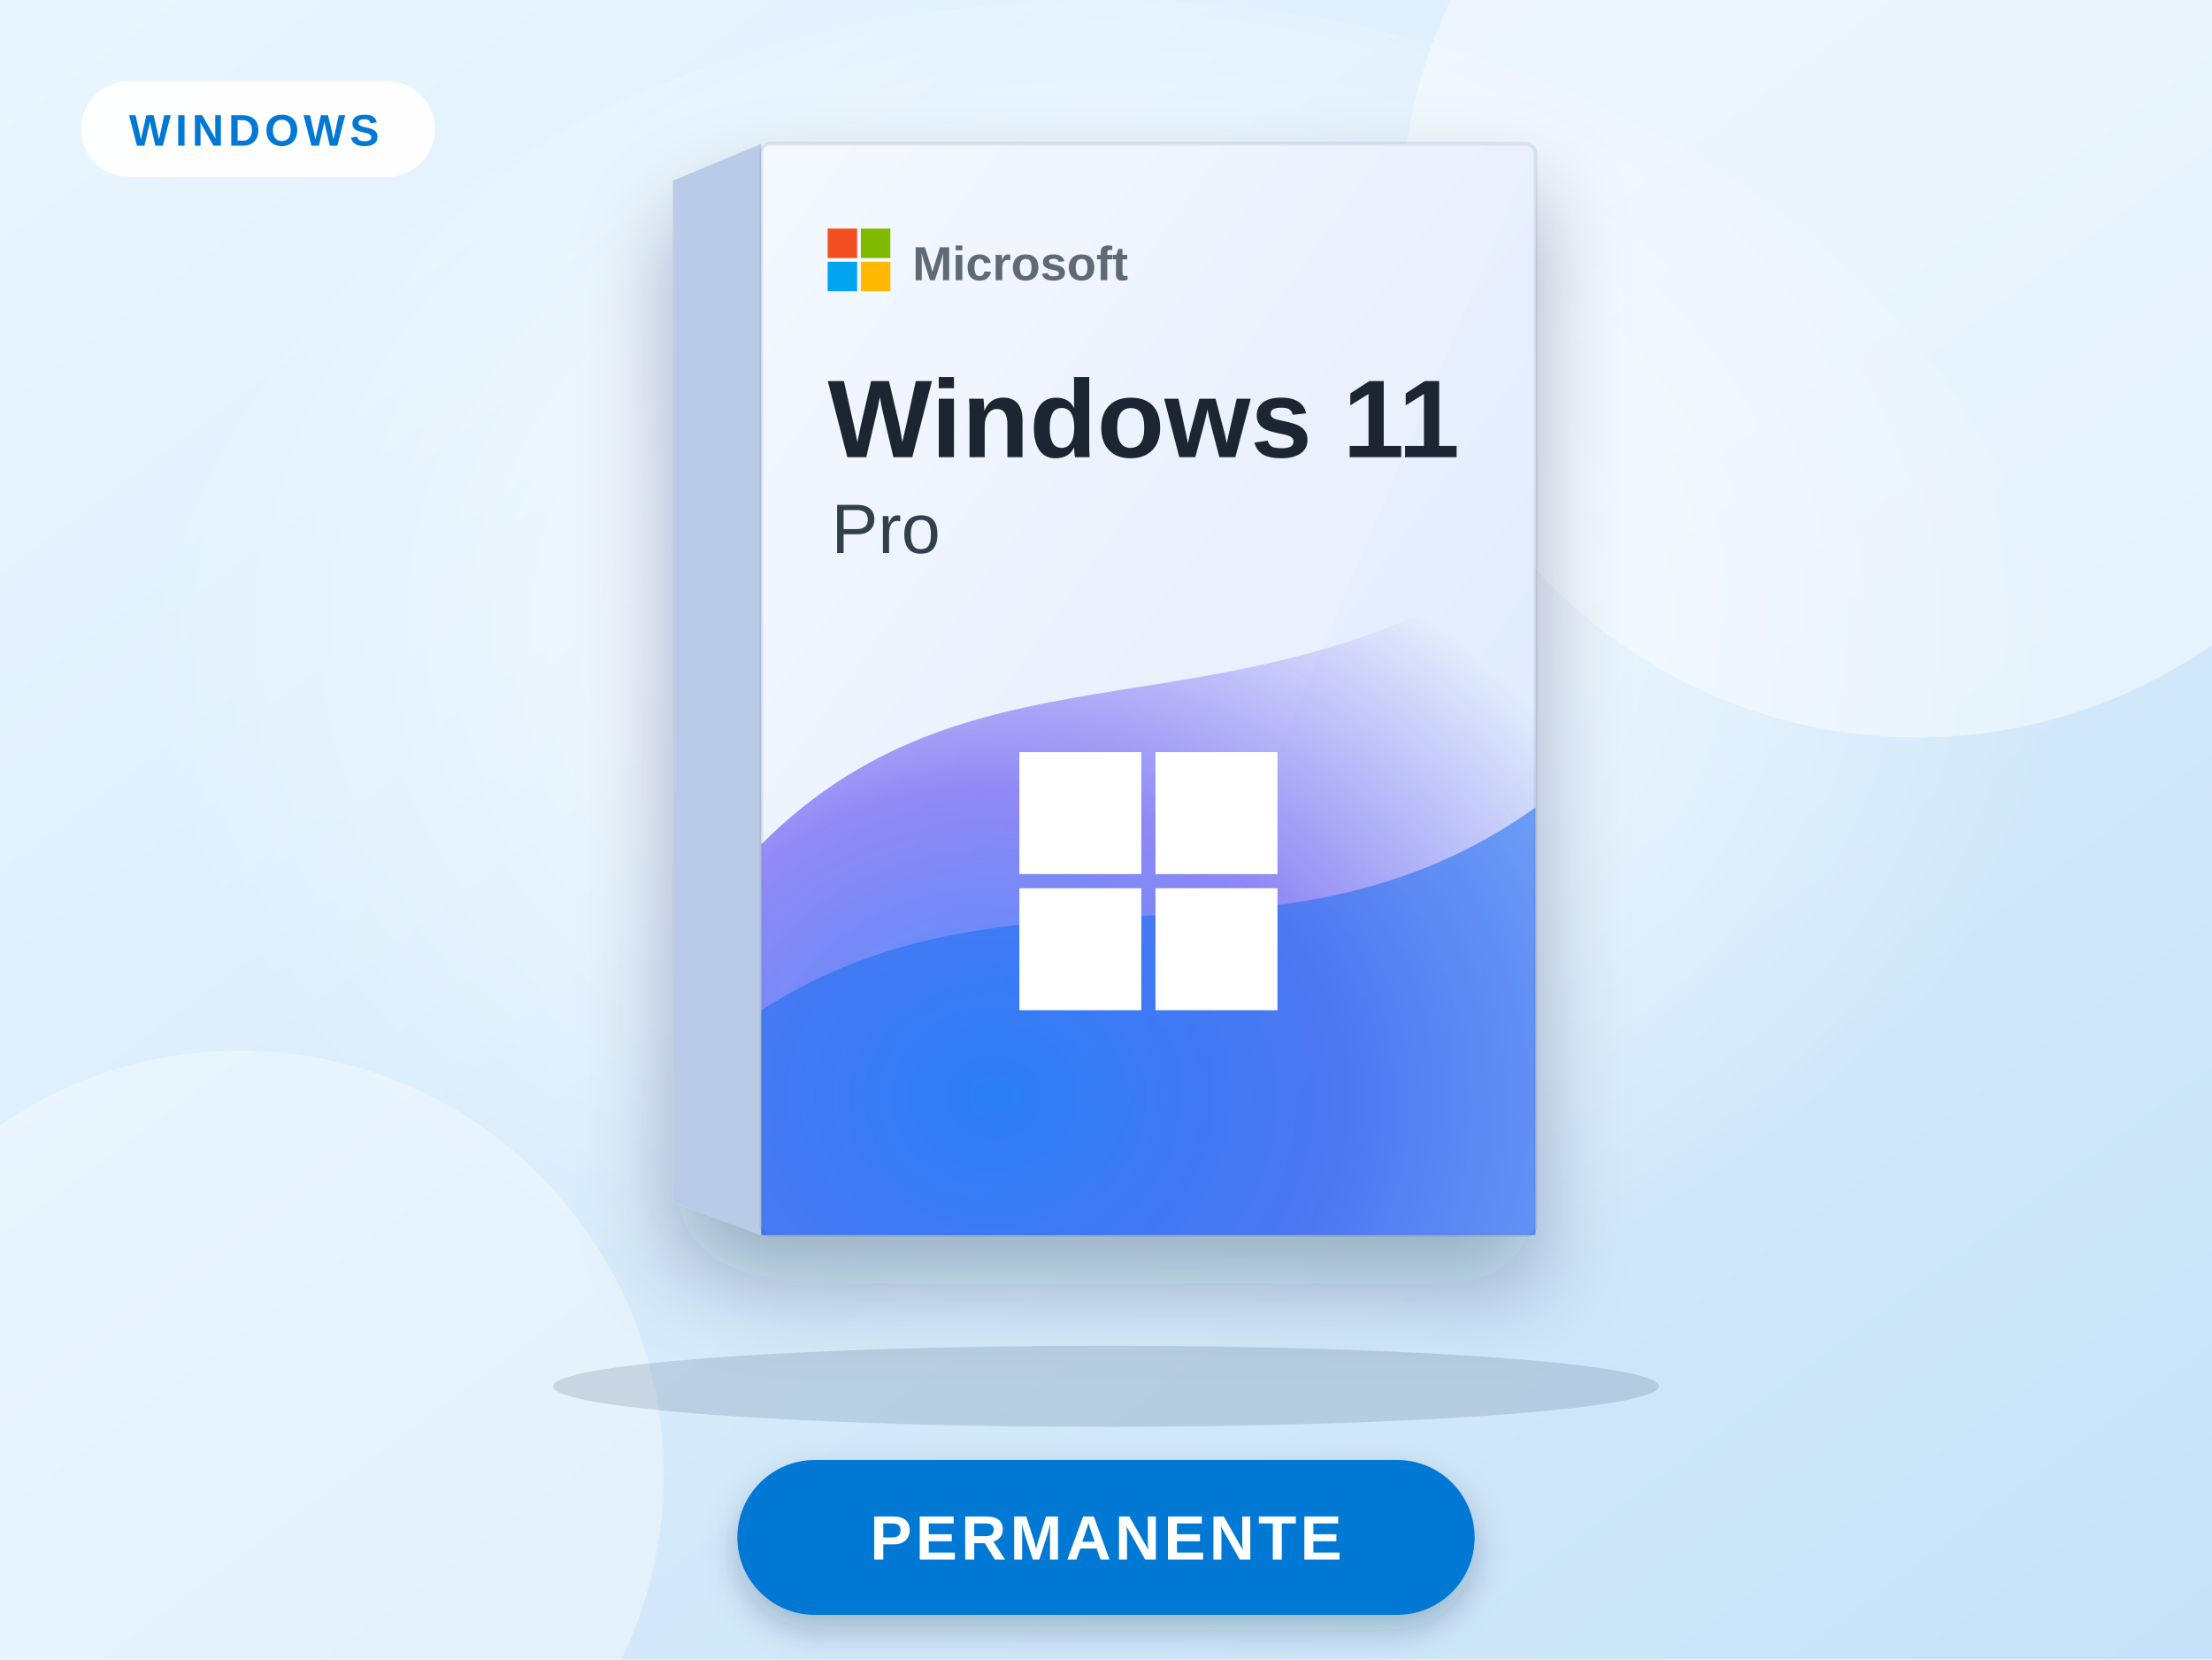
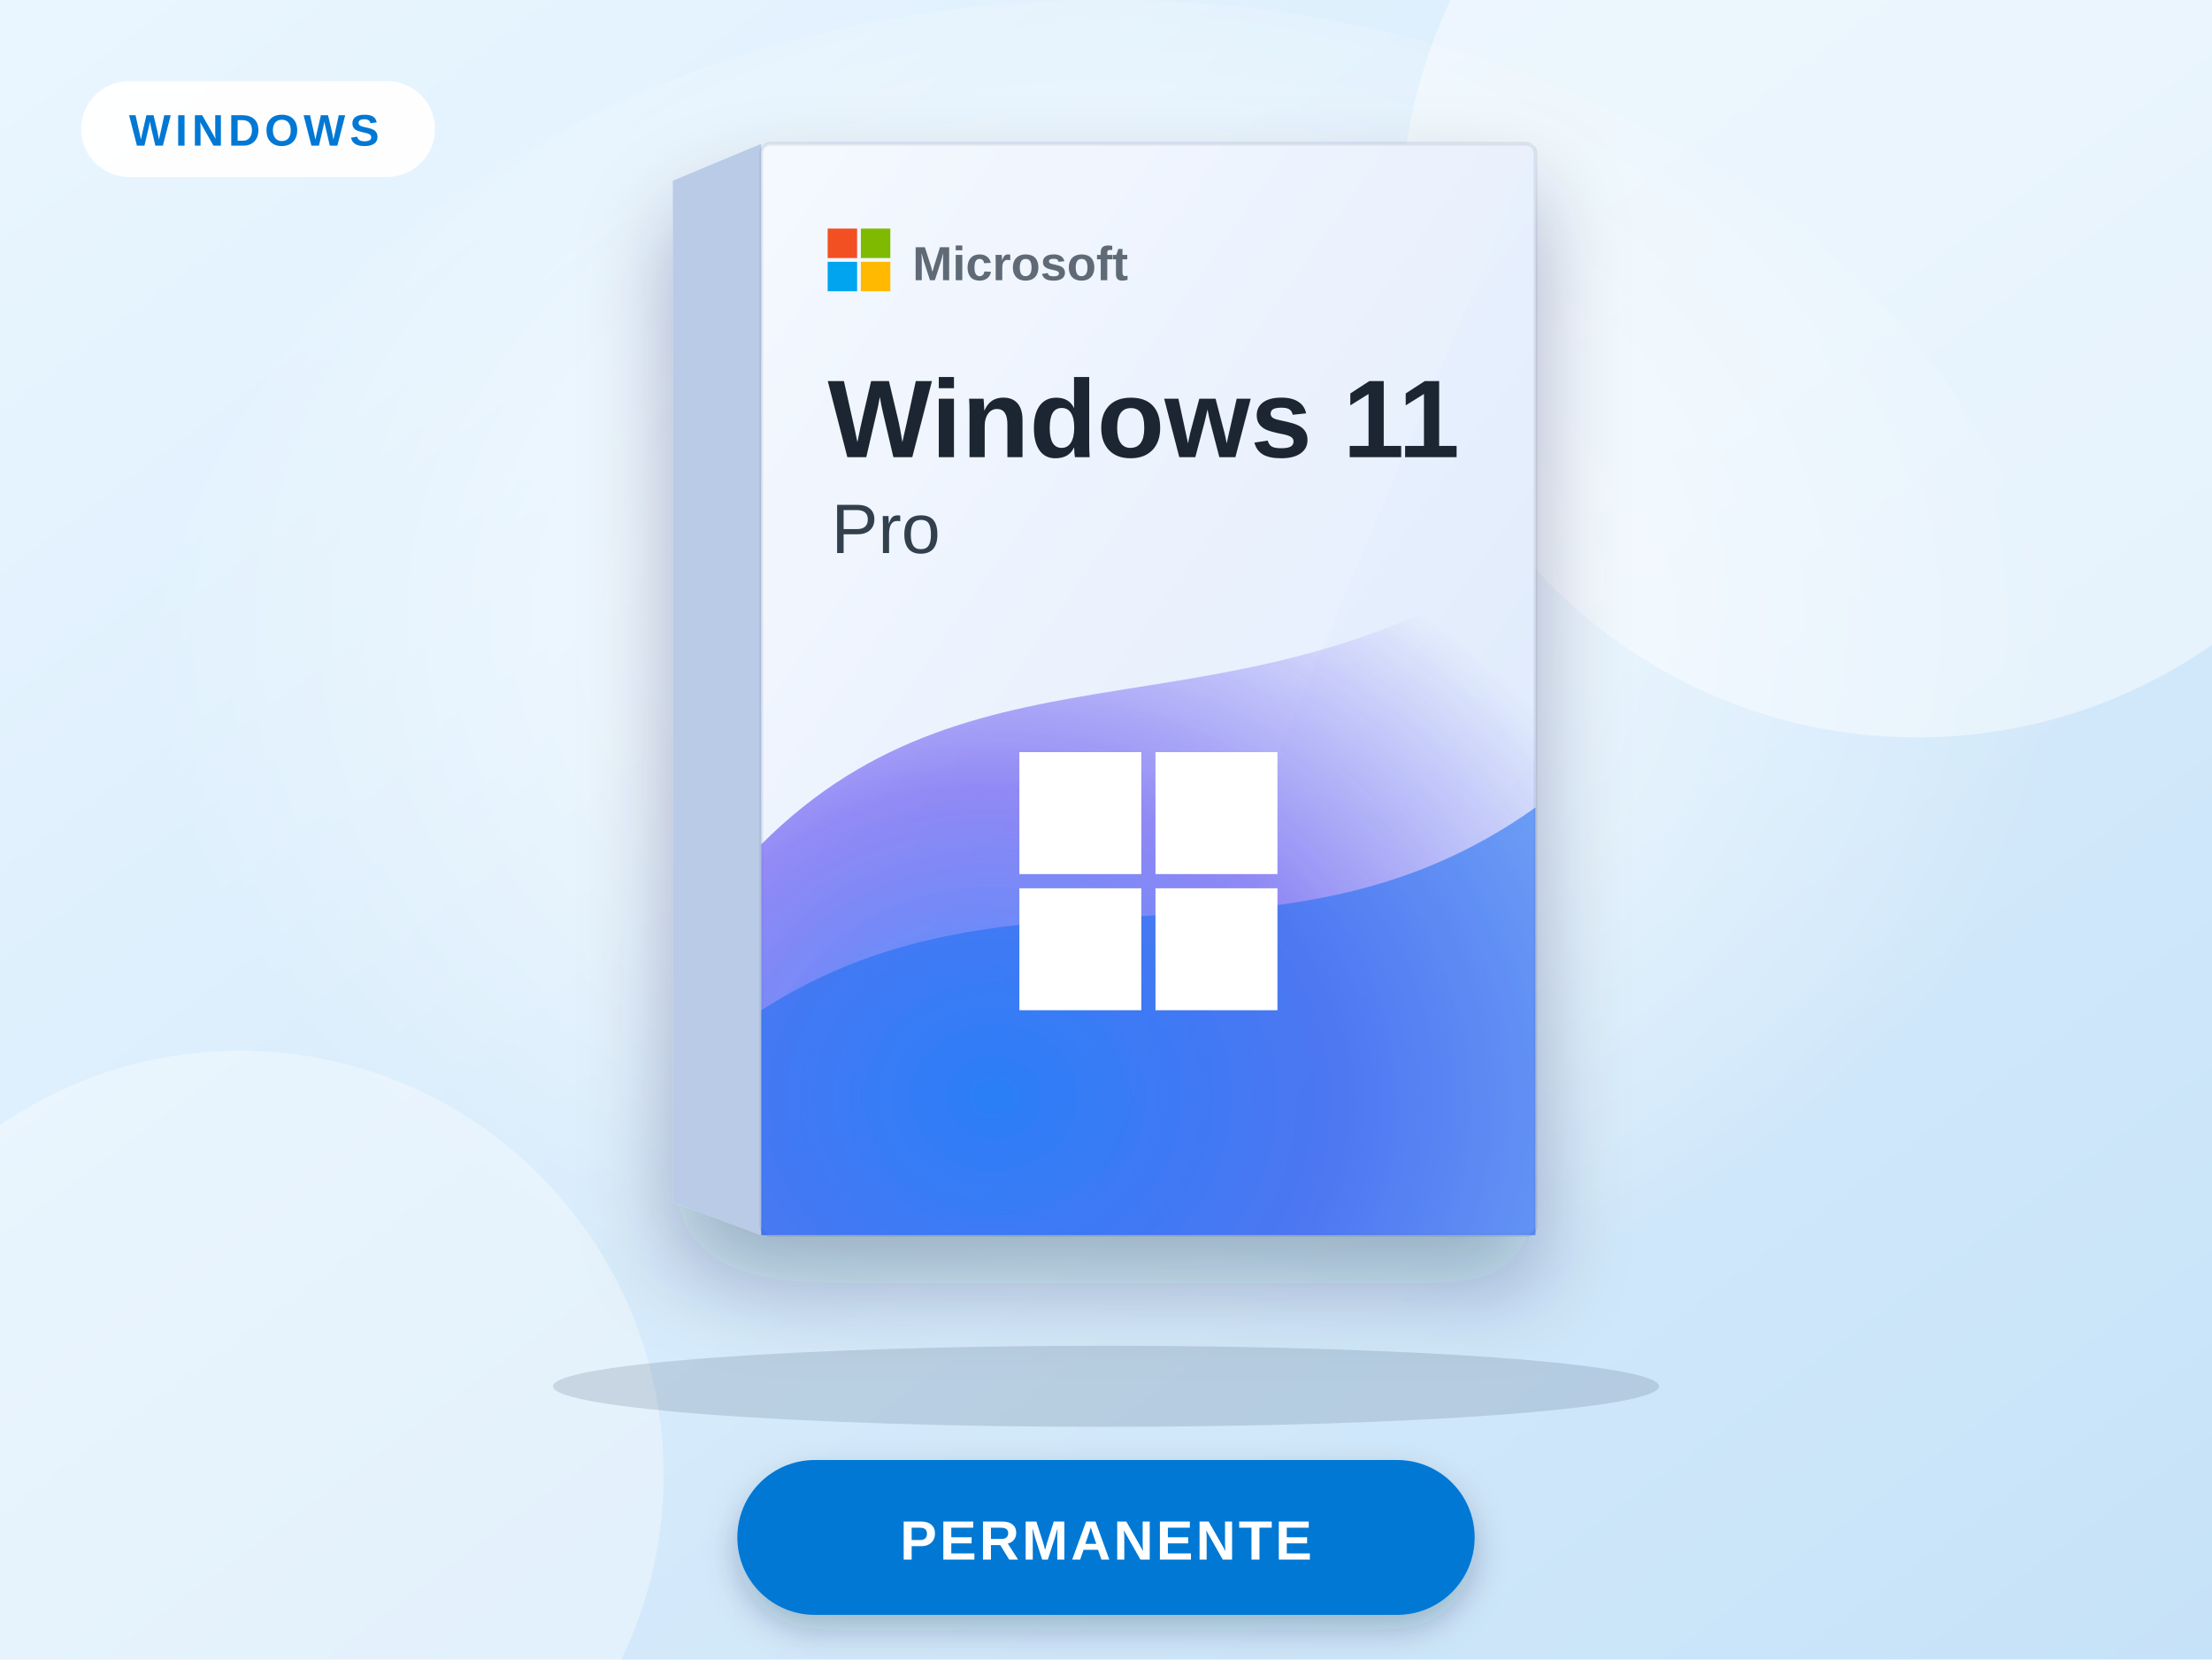
<svg xmlns="http://www.w3.org/2000/svg" viewBox="0 0 1200 900" role="img" aria-label="WINDOWS PERMANENTE">
  <defs>
    <linearGradient id="bg" x1="0" y1="0" x2="1" y2="1">
      <stop offset="0" stop-color="#eaf6ff" />
      <stop offset="1" stop-color="#c6e2f8" />
    </linearGradient>
    <radialGradient id="gl" cx=".5" cy=".42" r=".5">
      <stop offset="0" stop-color="#ffffff" stop-opacity="0.9" />
      <stop offset="1" stop-color="#ffffff" stop-opacity="0" />
    </radialGradient>
    <filter id="sh" x="-30%" y="-20%" width="160%" height="160%">
      <feDropShadow dx="0" dy="26" stdDeviation="24" flood-color="#0b2540" flood-opacity="0.3" />
    </filter>
    <filter id="ms" x="-30%" y="-30%" width="160%" height="180%">
      <feDropShadow dx="0" dy="8" stdDeviation="9" flood-color="#0b2540" flood-opacity="0.25" />
    </filter>
  </defs>
  <rect width="1200" height="900" fill="url(#bg)" />
  <circle cx="1040" cy="120" r="280" fill="#ffffff" opacity="0.45" />
  <circle cx="130" cy="800" r="230" fill="#ffffff" opacity="0.35" />
  <ellipse cx="600" cy="400" rx="520" ry="400" fill="url(#gl)" />
  <ellipse cx="600" cy="752" rx="300" ry="22" fill="#0b2540" opacity="0.14" />
  <g filter="url(#sh)">
    <path d="M413 78 L365 98 V652 L413 670Z" fill="#b9cbe6" />
    <rect x="413" y="78" width="420" height="592" rx="5" fill="url(#w11)" />
    <path d="M413 78 H833 L583 670 H413Z" fill="#fff" opacity=".10" />
    <rect x="413" y="78" width="420" height="592" rx="5" fill="none" stroke="#0b2540" stroke-opacity="0.08" stroke-width="2" />
    <defs>
      <linearGradient id="w11" x1="0" y1="0" x2="1" y2="1">
        <stop offset="0" stop-color="#f4f8ff" />
        <stop offset="1" stop-color="#dbe8fb" />
      </linearGradient>
      <linearGradient id="w10" x1="0" y1="0" x2="1" y2="1">
        <stop offset="0" stop-color="#0a4f9c" />
        <stop offset="1" stop-color="#0f86d9" />
      </linearGradient>
      <radialGradient id="bl" cx=".3" cy=".8" r=".9">
        <stop offset="0" stop-color="#2c8cff" />
        <stop offset=".5" stop-color="#5b4cf0" stop-opacity=".7" />
        <stop offset="1" stop-color="#5b4cf0" stop-opacity="0" />
      </radialGradient>
    </defs>
    <path d="M413 458 C533 338 673 408 833 298 V670 H413Z" fill="url(#bl)" opacity=".9" />
    <path d="M413 548 C553 458 693 538 833 438 V670 H413Z" fill="#1a6cf0" opacity=".55" />
    <g>
      <rect x="449" y="124" width="15.98" height="15.98" fill="#f25022" />
      <rect x="467.02" y="124" width="15.98" height="15.98" fill="#7fba00" />
      <rect x="449" y="142.02" width="15.98" height="15.98" fill="#00a4ef" />
      <rect x="467.02" y="142.02" width="15.98" height="15.98" fill="#ffb900" />
    </g>
    <text x="495" y="152" font-size="26" font-weight="600" fill="#5e6b76" font-family="Segoe UI, Helvetica Neue, Arial, sans-serif">Microsoft</text>
    <text x="449" y="248" font-size="60" font-weight="700" fill="#1c2630" font-family="Segoe UI, Helvetica Neue, Arial, sans-serif">Windows 11</text>
    <text x="451" y="300" font-size="38" font-weight="400" fill="#33414d" font-family="Segoe UI, Helvetica Neue, Arial, sans-serif">Pro</text>
    <g fill="#ffffff">
      <rect x="553" y="408" width="66.15" height="66.15" />
      <rect x="626.85" y="408" width="66.15" height="66.15" />
      <rect x="553" y="481.85" width="66.15" height="66.15" />
      <rect x="626.85" y="481.85" width="66.15" height="66.15" />
    </g>
  </g>
  <g font-family="Segoe UI, Helvetica Neue, Arial, sans-serif" font-weight="800">
    <rect x="44" y="44" rx="26" width="192" height="52" fill="#ffffff" opacity="0.95" />
    <text x="70" y="79" font-size="24" letter-spacing="2.4" fill="#0078D4">WINDOWS</text>
    <rect x="400" y="792" rx="42" width="400" height="84" fill="#0078D4" filter="url(#ms)" />
-     <text x="600" y="846" text-anchor="middle" font-size="34" letter-spacing="2" fill="#fff">PERMANENTE</text>
+     <text x="600" y="846" text-anchor="middle" font-size="30" letter-spacing="1.5" fill="#fff">PERMANENTE</text>
  </g>
</svg>
